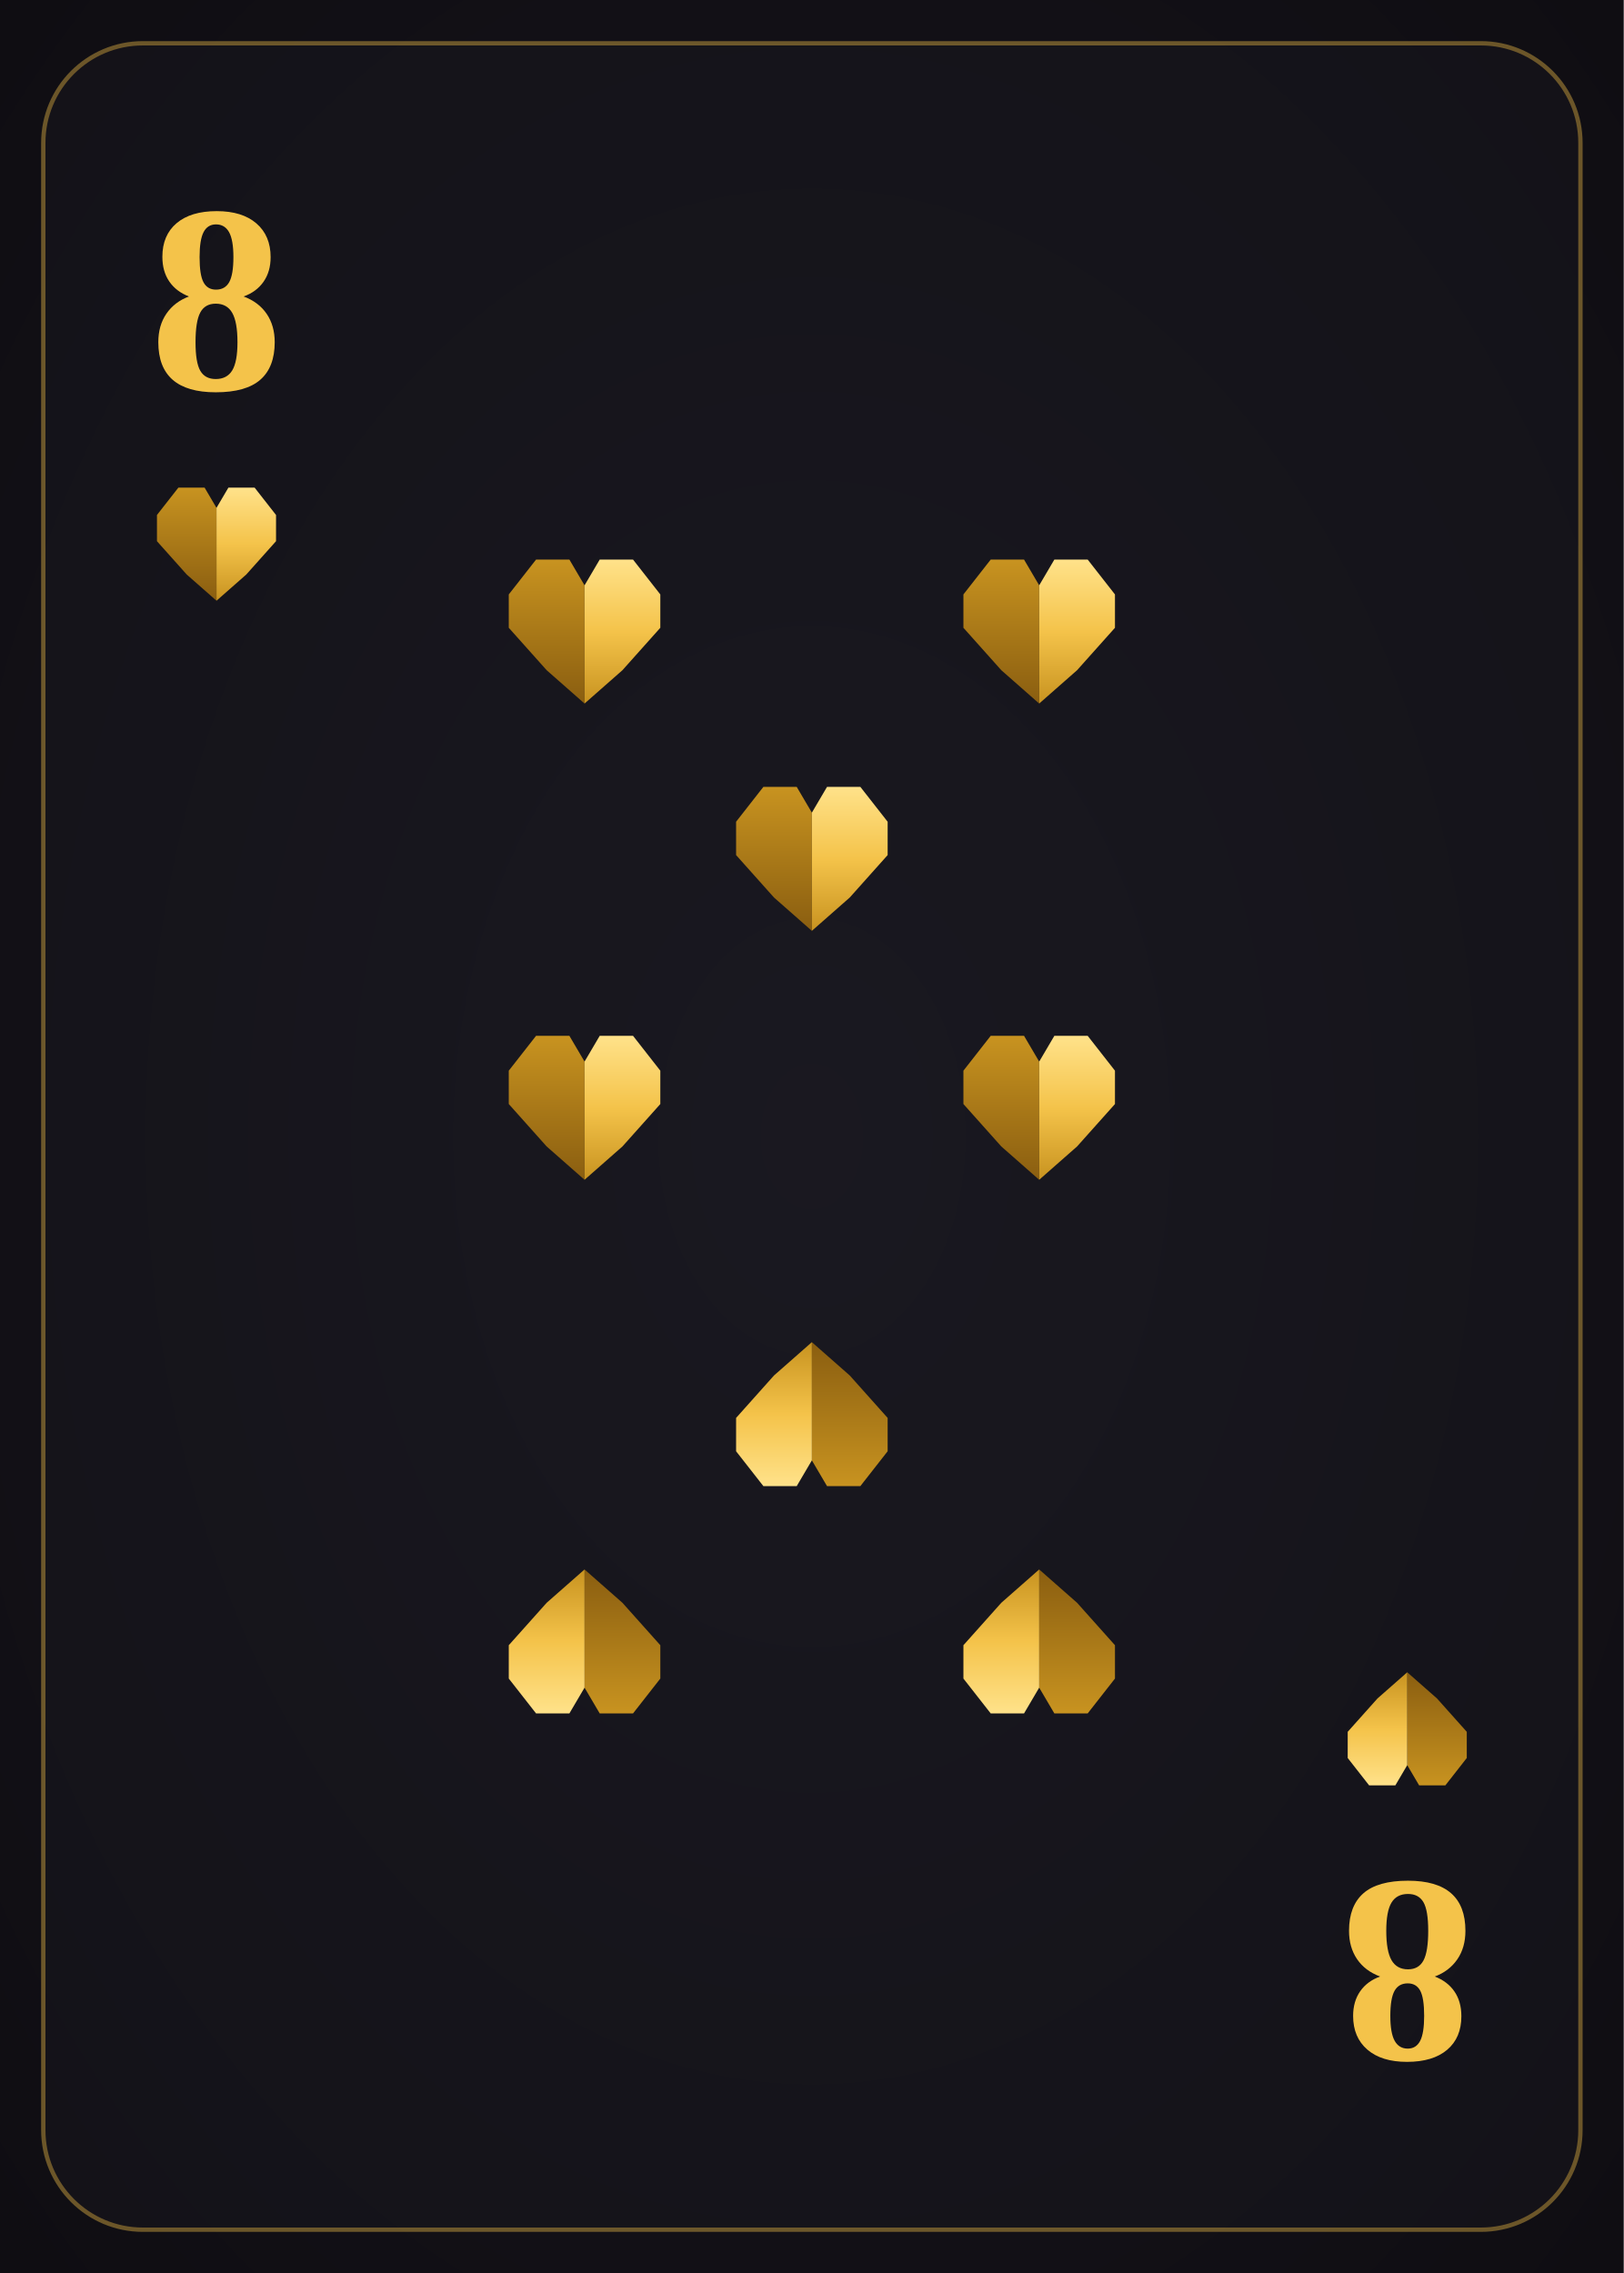
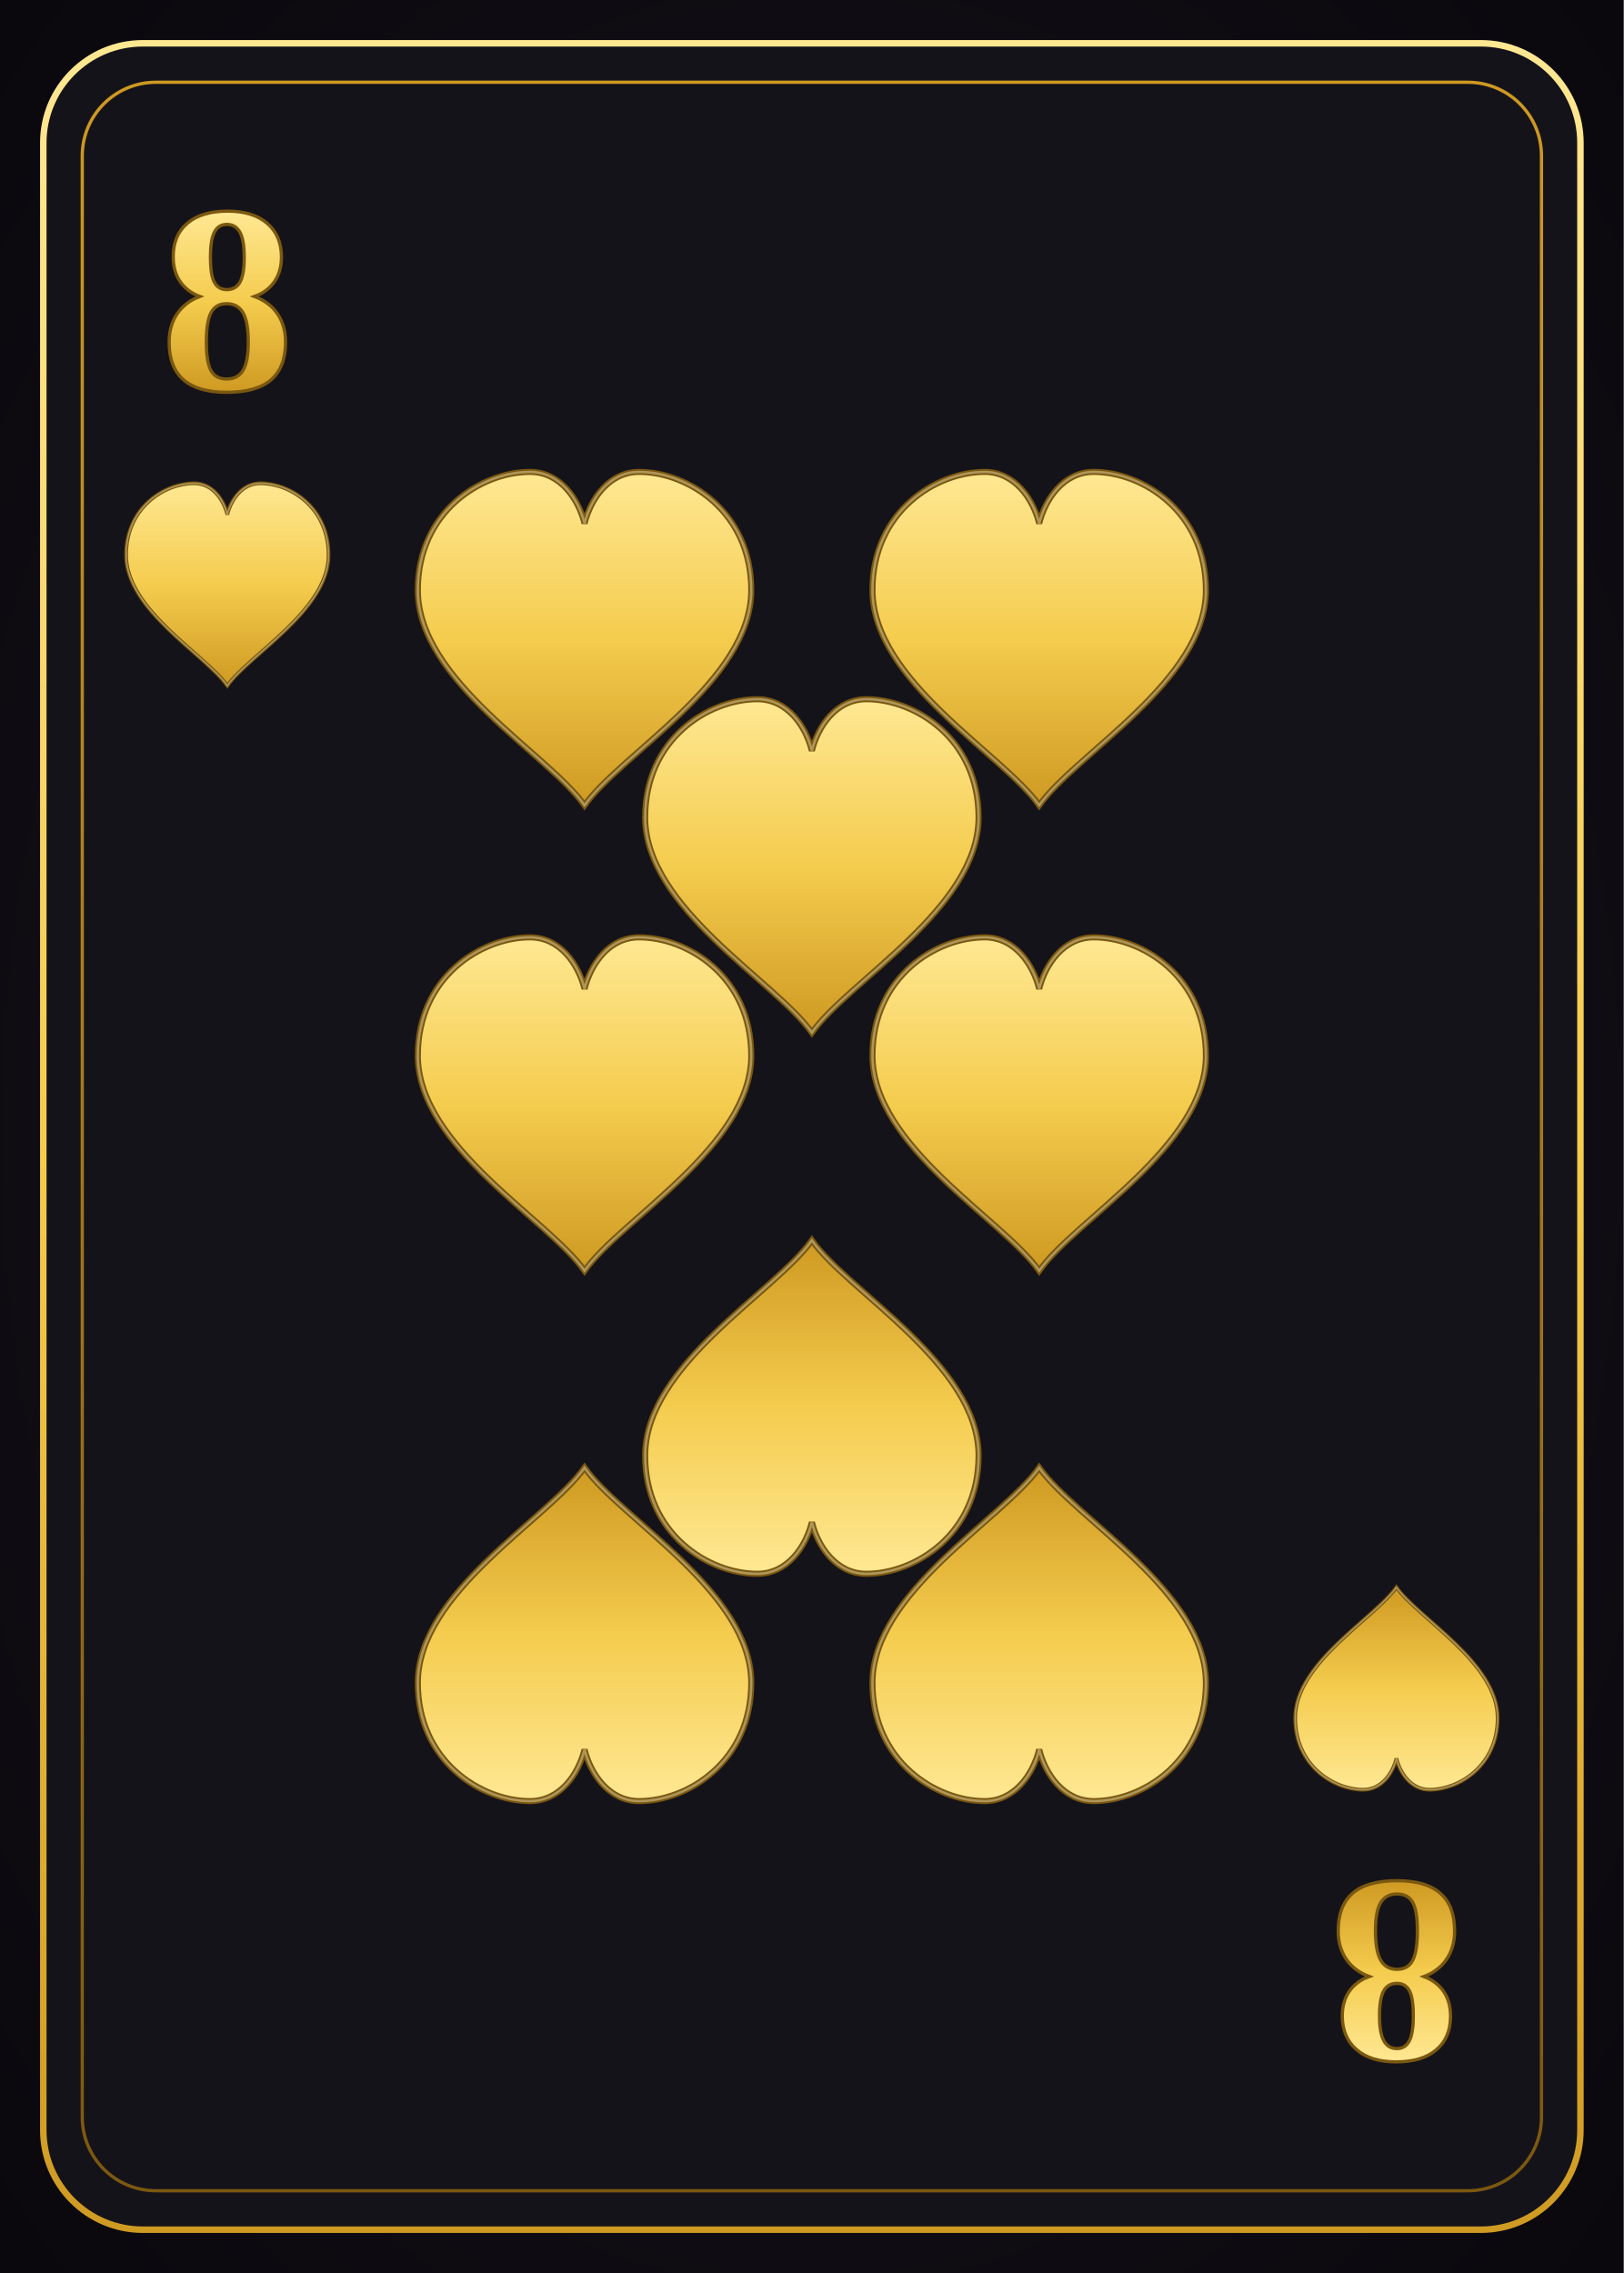
<svg xmlns="http://www.w3.org/2000/svg" viewBox="0 0 750 1050" width="750" height="1050">
  <defs>
    <linearGradient id="goldGrad" x1="0" y1="0" x2="0" y2="1">
-       <stop offset="0%" stop-color="#ffe28a" />
-       <stop offset="50%" stop-color="#f4c34a" />
-       <stop offset="100%" stop-color="#c89320" />
-     </linearGradient>
-     <linearGradient id="goldGradFlip" x1="0" y1="1" x2="0" y2="0">
-       <stop offset="0%" stop-color="#ffe28a" />
-       <stop offset="50%" stop-color="#f4c34a" />
-       <stop offset="100%" stop-color="#c89320" />
+       <stop offset="0%" stop-color="#ffe893" />
+       <stop offset="50%" stop-color="#f4cc4e" />
+       <stop offset="100%" stop-color="#cf9a22" />
    </linearGradient>
    <linearGradient id="goldDark" x1="0" y1="0" x2="0" y2="1">
-       <stop offset="0%" stop-color="#c89320" />
-       <stop offset="100%" stop-color="#8a5e10" />
+       <stop offset="0%" stop-color="#cf9a22" />
+       <stop offset="100%" stop-color="#7a5810" />
    </linearGradient>
    <radialGradient id="bgVignette" cx="50%" cy="50%" r="70%">
      <stop offset="0%" stop-color="#1a1820" />
-       <stop offset="100%" stop-color="#0f0d12" />
+       <stop offset="100%" stop-color="#0a080d" />
    </radialGradient>
  </defs>
  <rect width="750" height="1050" fill="url(#bgVignette)" />
-   <rect x="20" y="20" width="710" height="1010" rx="46" ry="46" fill="#1a1820" stroke="#f4c34a" stroke-width="2" opacity="0.4" />
-   <g font-family="Georgia, 'Times New Roman', serif" font-weight="700" fill="#f4c34a">
-     <text x="100" y="180" font-size="124" text-anchor="middle">8</text>
-     <g transform="translate(100 250)">
-       <g transform="rotate(0) scale(0.55)">
-         <path d="M 0 50 L -25 28 L -50 0 L -50 -22 L -32 -45 L -10 -45 L 0 -28 L 0 50 Z" fill="url(#goldDark)" />
-         <path d="M 0 50 L 25 28 L 50 0 L 50 -22 L 32 -45 L 10 -45 L 0 -28 L 0 50 Z" fill="url(#goldGrad)" />
+   <rect x="20" y="20" width="710" height="1010" rx="46" ry="46" fill="#15131a" stroke="url(#goldGrad)" stroke-width="3" />
+   <rect x="38" y="38" width="674" height="974" rx="34" ry="34" fill="none" stroke="url(#goldDark)" stroke-width="1.5" />
+   <g font-family="Georgia, 'Times New Roman', serif" font-weight="700" fill="url(#goldGrad)">
+     <text x="105" y="180" font-size="124" text-anchor="middle" stroke="#7a5810" stroke-width="1.5">8</text>
+     <g transform="translate(105 270) rotate(0) scale(0.85)">
+       <path d="M 0 55 C -12 38 -55 14 -55 -16 C -55 -42 -34 -55 -18 -55 C -8 -55 -2 -46 0 -38 C 2 -46 8 -55 18 -55 C 34 -55 55 -42 55 -16 C 55 14 12 38 0 55 Z" fill="url(#goldGrad)" stroke="#7a5810" stroke-width="2" />
+       <path d="M 0 55 C -12 38 -55 14 -55 -16 C -55 -42 -34 -55 -18 -55 C -8 -55 -2 -46 0 -38 C 2 -46 8 -55 18 -55 C 34 -55 55 -42 55 -16 C 55 14 12 38 0 55 Z" fill="none" stroke="#fff4c8" stroke-width="0.8" opacity="0.4" />
+     </g>
+   </g>
+   <g transform="rotate(180 375 525)">
+     <g font-family="Georgia, 'Times New Roman', serif" font-weight="700" fill="url(#goldGrad)">
+       <text x="105" y="180" font-size="124" text-anchor="middle" stroke="#7a5810" stroke-width="1.5">8</text>
+       <g transform="translate(105 270) rotate(0) scale(0.85)">
+         <path d="M 0 55 C -12 38 -55 14 -55 -16 C -55 -42 -34 -55 -18 -55 C -8 -55 -2 -46 0 -38 C 2 -46 8 -55 18 -55 C 34 -55 55 -42 55 -16 C 55 14 12 38 0 55 Z" fill="url(#goldGrad)" stroke="#7a5810" stroke-width="2" />
+         <path d="M 0 55 C -12 38 -55 14 -55 -16 C -55 -42 -34 -55 -18 -55 C -8 -55 -2 -46 0 -38 C 2 -46 8 -55 18 -55 C 34 -55 55 -42 55 -16 C 55 14 12 38 0 55 Z" fill="none" stroke="#fff4c8" stroke-width="0.8" opacity="0.4" />
      </g>
    </g>
  </g>
-   <g transform="rotate(180 375 525)">
-     <g font-family="Georgia, 'Times New Roman', serif" font-weight="700" fill="#f4c34a">
-       <text x="100" y="180" font-size="124" text-anchor="middle">8</text>
-       <g transform="translate(100 250)">
-         <g transform="rotate(0) scale(0.55)">
-           <path d="M 0 50 L -25 28 L -50 0 L -50 -22 L -32 -45 L -10 -45 L 0 -28 L 0 50 Z" fill="url(#goldDark)" />
-           <path d="M 0 50 L 25 28 L 50 0 L 50 -22 L 32 -45 L 10 -45 L 0 -28 L 0 50 Z" fill="url(#goldGrad)" />
-         </g>
-       </g>
-     </g>
+   <g transform="translate(270 295) rotate(0) scale(1.4)">
+     <path d="M 0 55 C -12 38 -55 14 -55 -16 C -55 -42 -34 -55 -18 -55 C -8 -55 -2 -46 0 -38 C 2 -46 8 -55 18 -55 C 34 -55 55 -42 55 -16 C 55 14 12 38 0 55 Z" fill="url(#goldGrad)" stroke="#7a5810" stroke-width="2" />
+     <path d="M 0 55 C -12 38 -55 14 -55 -16 C -55 -42 -34 -55 -18 -55 C -8 -55 -2 -46 0 -38 C 2 -46 8 -55 18 -55 C 34 -55 55 -42 55 -16 C 55 14 12 38 0 55 Z" fill="none" stroke="#fff4c8" stroke-width="0.8" opacity="0.4" />
  </g>
-   <g transform="translate(270 290)">
-     <g transform="rotate(0) scale(0.7)">
-       <path d="M 0 50 L -25 28 L -50 0 L -50 -22 L -32 -45 L -10 -45 L 0 -28 L 0 50 Z" fill="url(#goldDark)" />
-       <path d="M 0 50 L 25 28 L 50 0 L 50 -22 L 32 -45 L 10 -45 L 0 -28 L 0 50 Z" fill="url(#goldGrad)" />
-     </g>
+   <g transform="translate(480 295) rotate(0) scale(1.4)">
+     <path d="M 0 55 C -12 38 -55 14 -55 -16 C -55 -42 -34 -55 -18 -55 C -8 -55 -2 -46 0 -38 C 2 -46 8 -55 18 -55 C 34 -55 55 -42 55 -16 C 55 14 12 38 0 55 Z" fill="url(#goldGrad)" stroke="#7a5810" stroke-width="2" />
+     <path d="M 0 55 C -12 38 -55 14 -55 -16 C -55 -42 -34 -55 -18 -55 C -8 -55 -2 -46 0 -38 C 2 -46 8 -55 18 -55 C 34 -55 55 -42 55 -16 C 55 14 12 38 0 55 Z" fill="none" stroke="#fff4c8" stroke-width="0.8" opacity="0.4" />
  </g>
-   <g transform="translate(480 290)">
-     <g transform="rotate(0) scale(0.7)">
-       <path d="M 0 50 L -25 28 L -50 0 L -50 -22 L -32 -45 L -10 -45 L 0 -28 L 0 50 Z" fill="url(#goldDark)" />
-       <path d="M 0 50 L 25 28 L 50 0 L 50 -22 L 32 -45 L 10 -45 L 0 -28 L 0 50 Z" fill="url(#goldGrad)" />
-     </g>
+   <g transform="translate(375 400) rotate(0) scale(1.4)">
+     <path d="M 0 55 C -12 38 -55 14 -55 -16 C -55 -42 -34 -55 -18 -55 C -8 -55 -2 -46 0 -38 C 2 -46 8 -55 18 -55 C 34 -55 55 -42 55 -16 C 55 14 12 38 0 55 Z" fill="url(#goldGrad)" stroke="#7a5810" stroke-width="2" />
+     <path d="M 0 55 C -12 38 -55 14 -55 -16 C -55 -42 -34 -55 -18 -55 C -8 -55 -2 -46 0 -38 C 2 -46 8 -55 18 -55 C 34 -55 55 -42 55 -16 C 55 14 12 38 0 55 Z" fill="none" stroke="#fff4c8" stroke-width="0.8" opacity="0.4" />
  </g>
-   <g transform="translate(375 395)">
-     <g transform="rotate(0) scale(0.7)">
-       <path d="M 0 50 L -25 28 L -50 0 L -50 -22 L -32 -45 L -10 -45 L 0 -28 L 0 50 Z" fill="url(#goldDark)" />
-       <path d="M 0 50 L 25 28 L 50 0 L 50 -22 L 32 -45 L 10 -45 L 0 -28 L 0 50 Z" fill="url(#goldGrad)" />
-     </g>
+   <g transform="translate(270 510) rotate(0) scale(1.4)">
+     <path d="M 0 55 C -12 38 -55 14 -55 -16 C -55 -42 -34 -55 -18 -55 C -8 -55 -2 -46 0 -38 C 2 -46 8 -55 18 -55 C 34 -55 55 -42 55 -16 C 55 14 12 38 0 55 Z" fill="url(#goldGrad)" stroke="#7a5810" stroke-width="2" />
+     <path d="M 0 55 C -12 38 -55 14 -55 -16 C -55 -42 -34 -55 -18 -55 C -8 -55 -2 -46 0 -38 C 2 -46 8 -55 18 -55 C 34 -55 55 -42 55 -16 C 55 14 12 38 0 55 Z" fill="none" stroke="#fff4c8" stroke-width="0.8" opacity="0.4" />
  </g>
-   <g transform="translate(270 510)">
-     <g transform="rotate(0) scale(0.7)">
-       <path d="M 0 50 L -25 28 L -50 0 L -50 -22 L -32 -45 L -10 -45 L 0 -28 L 0 50 Z" fill="url(#goldDark)" />
-       <path d="M 0 50 L 25 28 L 50 0 L 50 -22 L 32 -45 L 10 -45 L 0 -28 L 0 50 Z" fill="url(#goldGrad)" />
-     </g>
+   <g transform="translate(480 510) rotate(0) scale(1.4)">
+     <path d="M 0 55 C -12 38 -55 14 -55 -16 C -55 -42 -34 -55 -18 -55 C -8 -55 -2 -46 0 -38 C 2 -46 8 -55 18 -55 C 34 -55 55 -42 55 -16 C 55 14 12 38 0 55 Z" fill="url(#goldGrad)" stroke="#7a5810" stroke-width="2" />
+     <path d="M 0 55 C -12 38 -55 14 -55 -16 C -55 -42 -34 -55 -18 -55 C -8 -55 -2 -46 0 -38 C 2 -46 8 -55 18 -55 C 34 -55 55 -42 55 -16 C 55 14 12 38 0 55 Z" fill="none" stroke="#fff4c8" stroke-width="0.8" opacity="0.4" />
  </g>
-   <g transform="translate(480 510)">
-     <g transform="rotate(0) scale(0.7)">
-       <path d="M 0 50 L -25 28 L -50 0 L -50 -22 L -32 -45 L -10 -45 L 0 -28 L 0 50 Z" fill="url(#goldDark)" />
-       <path d="M 0 50 L 25 28 L 50 0 L 50 -22 L 32 -45 L 10 -45 L 0 -28 L 0 50 Z" fill="url(#goldGrad)" />
-     </g>
+   <g transform="translate(375 650) rotate(180) scale(1.4)">
+     <path d="M 0 55 C -12 38 -55 14 -55 -16 C -55 -42 -34 -55 -18 -55 C -8 -55 -2 -46 0 -38 C 2 -46 8 -55 18 -55 C 34 -55 55 -42 55 -16 C 55 14 12 38 0 55 Z" fill="url(#goldGrad)" stroke="#7a5810" stroke-width="2" />
+     <path d="M 0 55 C -12 38 -55 14 -55 -16 C -55 -42 -34 -55 -18 -55 C -8 -55 -2 -46 0 -38 C 2 -46 8 -55 18 -55 C 34 -55 55 -42 55 -16 C 55 14 12 38 0 55 Z" fill="none" stroke="#fff4c8" stroke-width="0.8" opacity="0.4" />
  </g>
-   <g transform="translate(375 655)">
-     <g transform="rotate(180) scale(0.7)">
-       <path d="M 0 50 L -25 28 L -50 0 L -50 -22 L -32 -45 L -10 -45 L 0 -28 L 0 50 Z" fill="url(#goldDark)" />
-       <path d="M 0 50 L 25 28 L 50 0 L 50 -22 L 32 -45 L 10 -45 L 0 -28 L 0 50 Z" fill="url(#goldGrad)" />
-     </g>
+   <g transform="translate(270 755) rotate(180) scale(1.4)">
+     <path d="M 0 55 C -12 38 -55 14 -55 -16 C -55 -42 -34 -55 -18 -55 C -8 -55 -2 -46 0 -38 C 2 -46 8 -55 18 -55 C 34 -55 55 -42 55 -16 C 55 14 12 38 0 55 Z" fill="url(#goldGrad)" stroke="#7a5810" stroke-width="2" />
+     <path d="M 0 55 C -12 38 -55 14 -55 -16 C -55 -42 -34 -55 -18 -55 C -8 -55 -2 -46 0 -38 C 2 -46 8 -55 18 -55 C 34 -55 55 -42 55 -16 C 55 14 12 38 0 55 Z" fill="none" stroke="#fff4c8" stroke-width="0.8" opacity="0.4" />
  </g>
-   <g transform="translate(270 760)">
-     <g transform="rotate(180) scale(0.7)">
-       <path d="M 0 50 L -25 28 L -50 0 L -50 -22 L -32 -45 L -10 -45 L 0 -28 L 0 50 Z" fill="url(#goldDark)" />
-       <path d="M 0 50 L 25 28 L 50 0 L 50 -22 L 32 -45 L 10 -45 L 0 -28 L 0 50 Z" fill="url(#goldGrad)" />
-     </g>
-   </g>
-   <g transform="translate(480 760)">
-     <g transform="rotate(180) scale(0.7)">
-       <path d="M 0 50 L -25 28 L -50 0 L -50 -22 L -32 -45 L -10 -45 L 0 -28 L 0 50 Z" fill="url(#goldDark)" />
-       <path d="M 0 50 L 25 28 L 50 0 L 50 -22 L 32 -45 L 10 -45 L 0 -28 L 0 50 Z" fill="url(#goldGrad)" />
-     </g>
+   <g transform="translate(480 755) rotate(180) scale(1.4)">
+     <path d="M 0 55 C -12 38 -55 14 -55 -16 C -55 -42 -34 -55 -18 -55 C -8 -55 -2 -46 0 -38 C 2 -46 8 -55 18 -55 C 34 -55 55 -42 55 -16 C 55 14 12 38 0 55 Z" fill="url(#goldGrad)" stroke="#7a5810" stroke-width="2" />
+     <path d="M 0 55 C -12 38 -55 14 -55 -16 C -55 -42 -34 -55 -18 -55 C -8 -55 -2 -46 0 -38 C 2 -46 8 -55 18 -55 C 34 -55 55 -42 55 -16 C 55 14 12 38 0 55 Z" fill="none" stroke="#fff4c8" stroke-width="0.8" opacity="0.4" />
  </g>
</svg>
